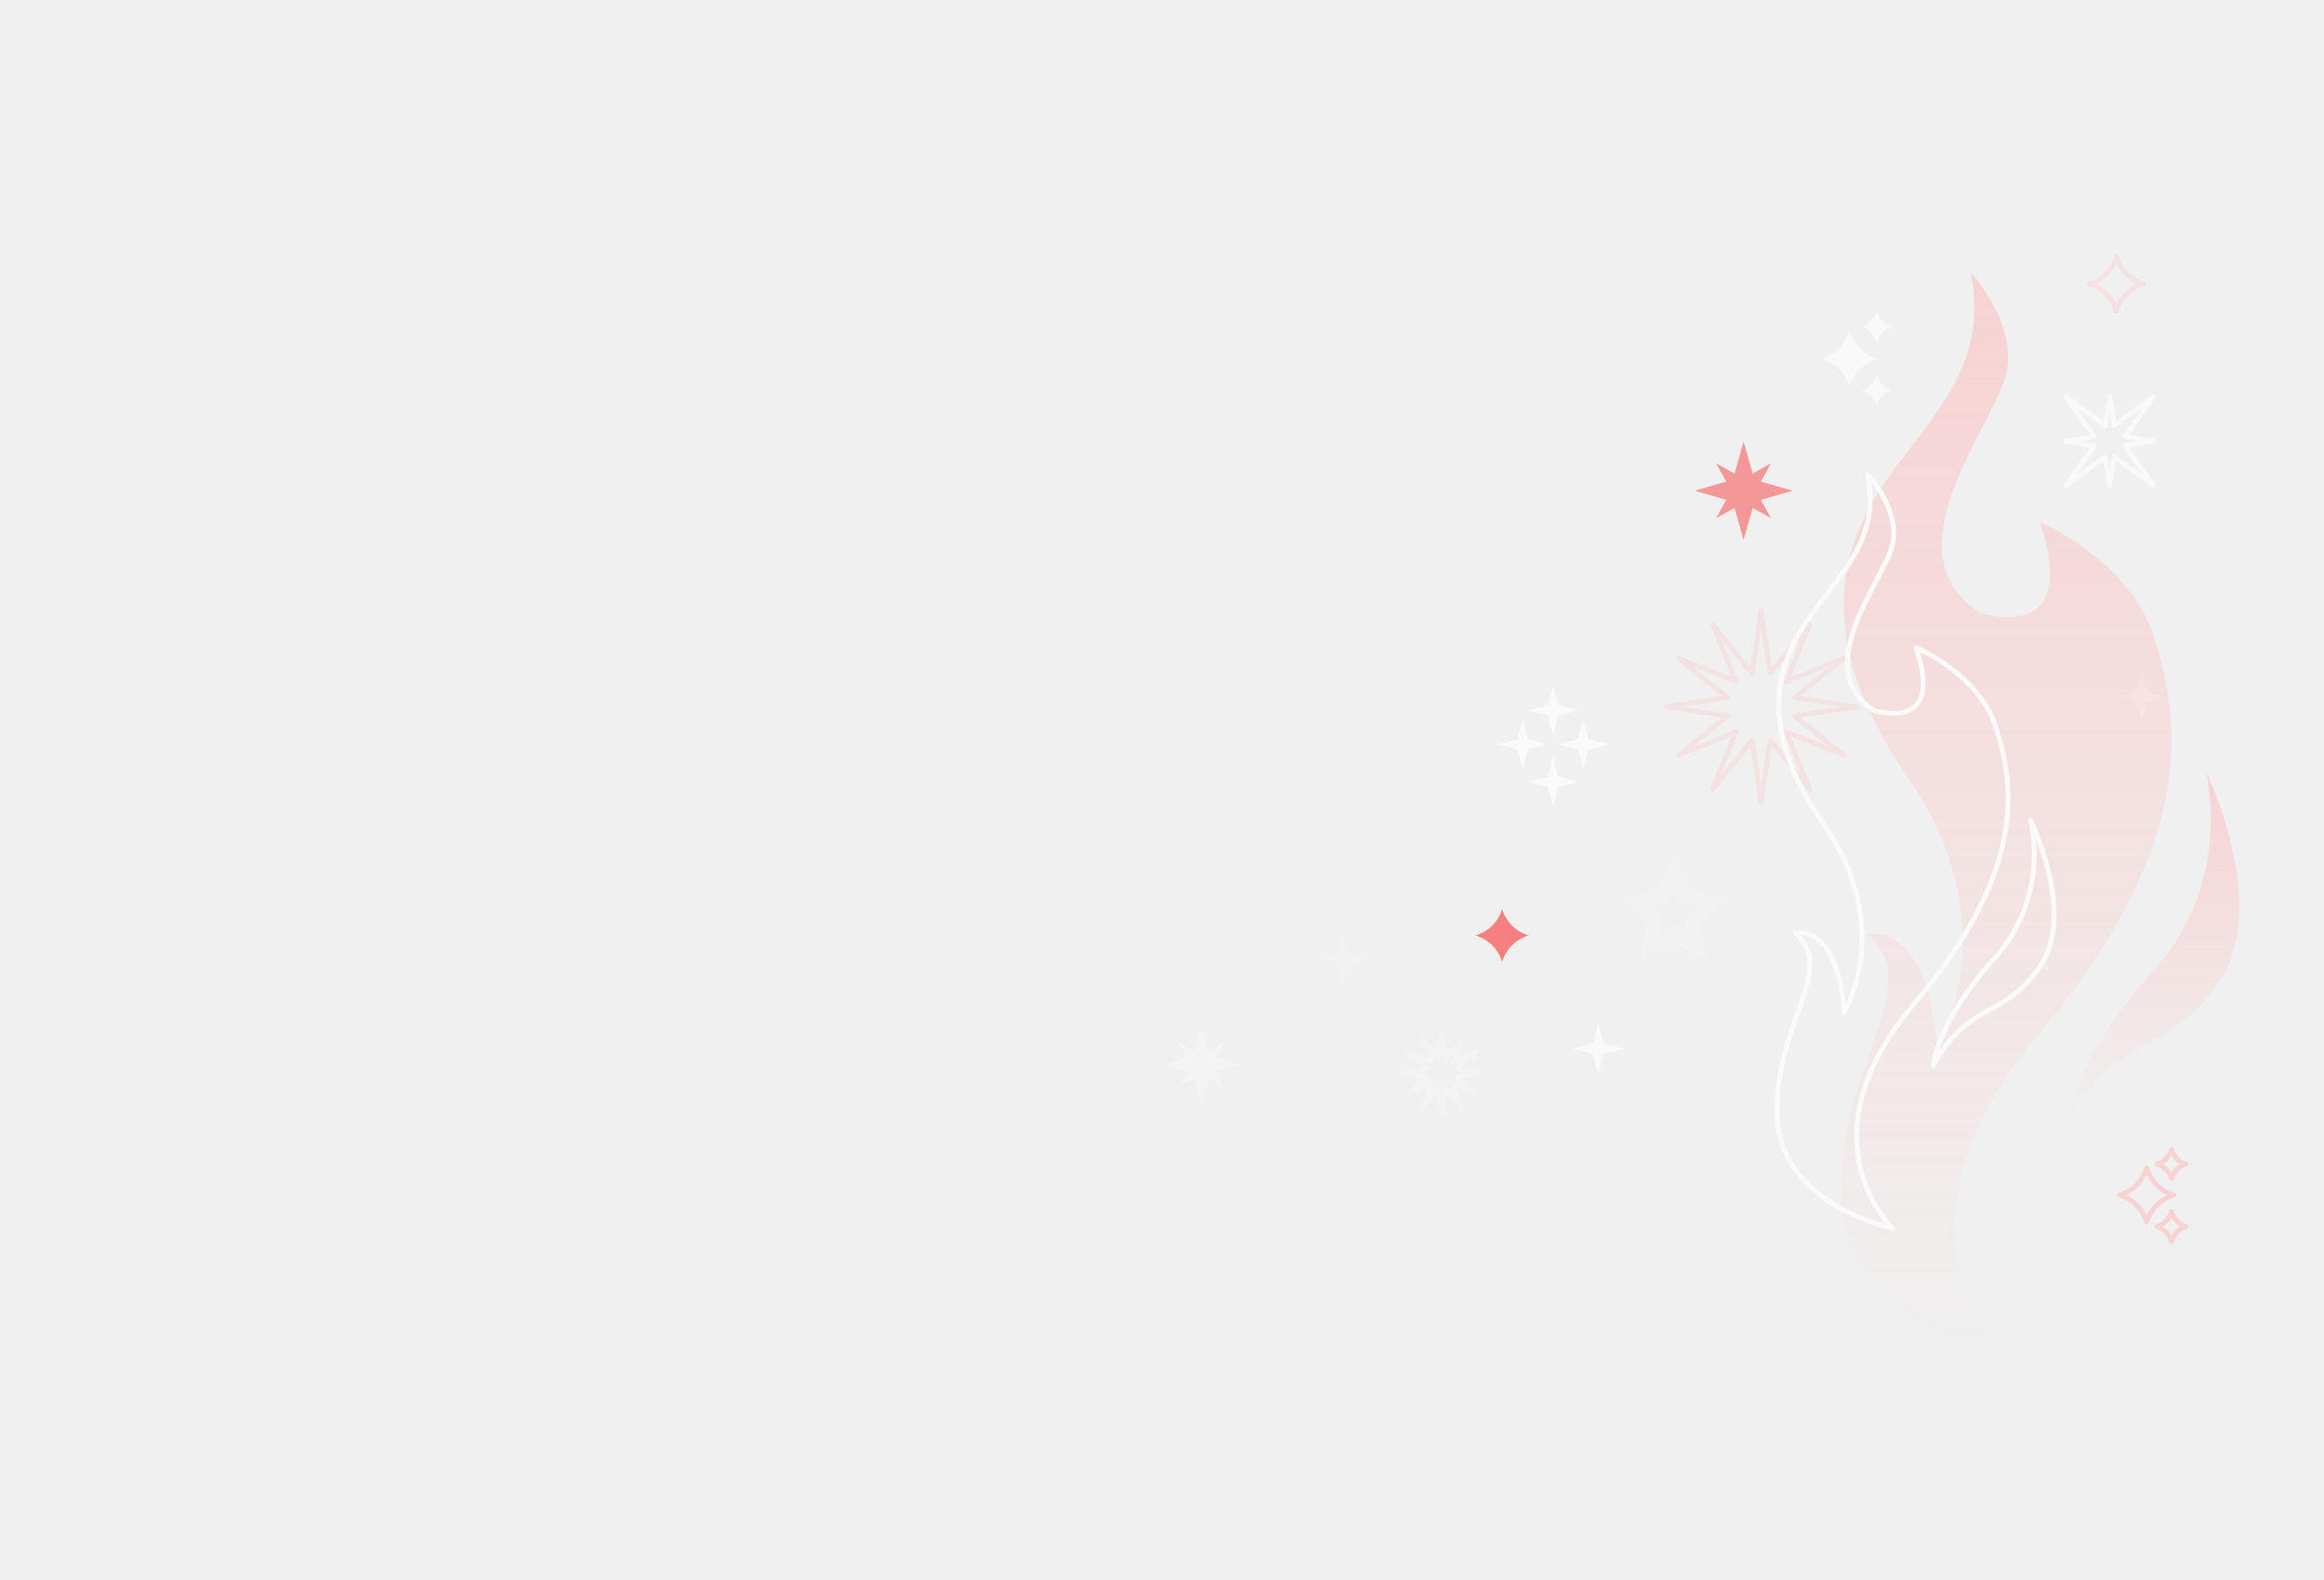
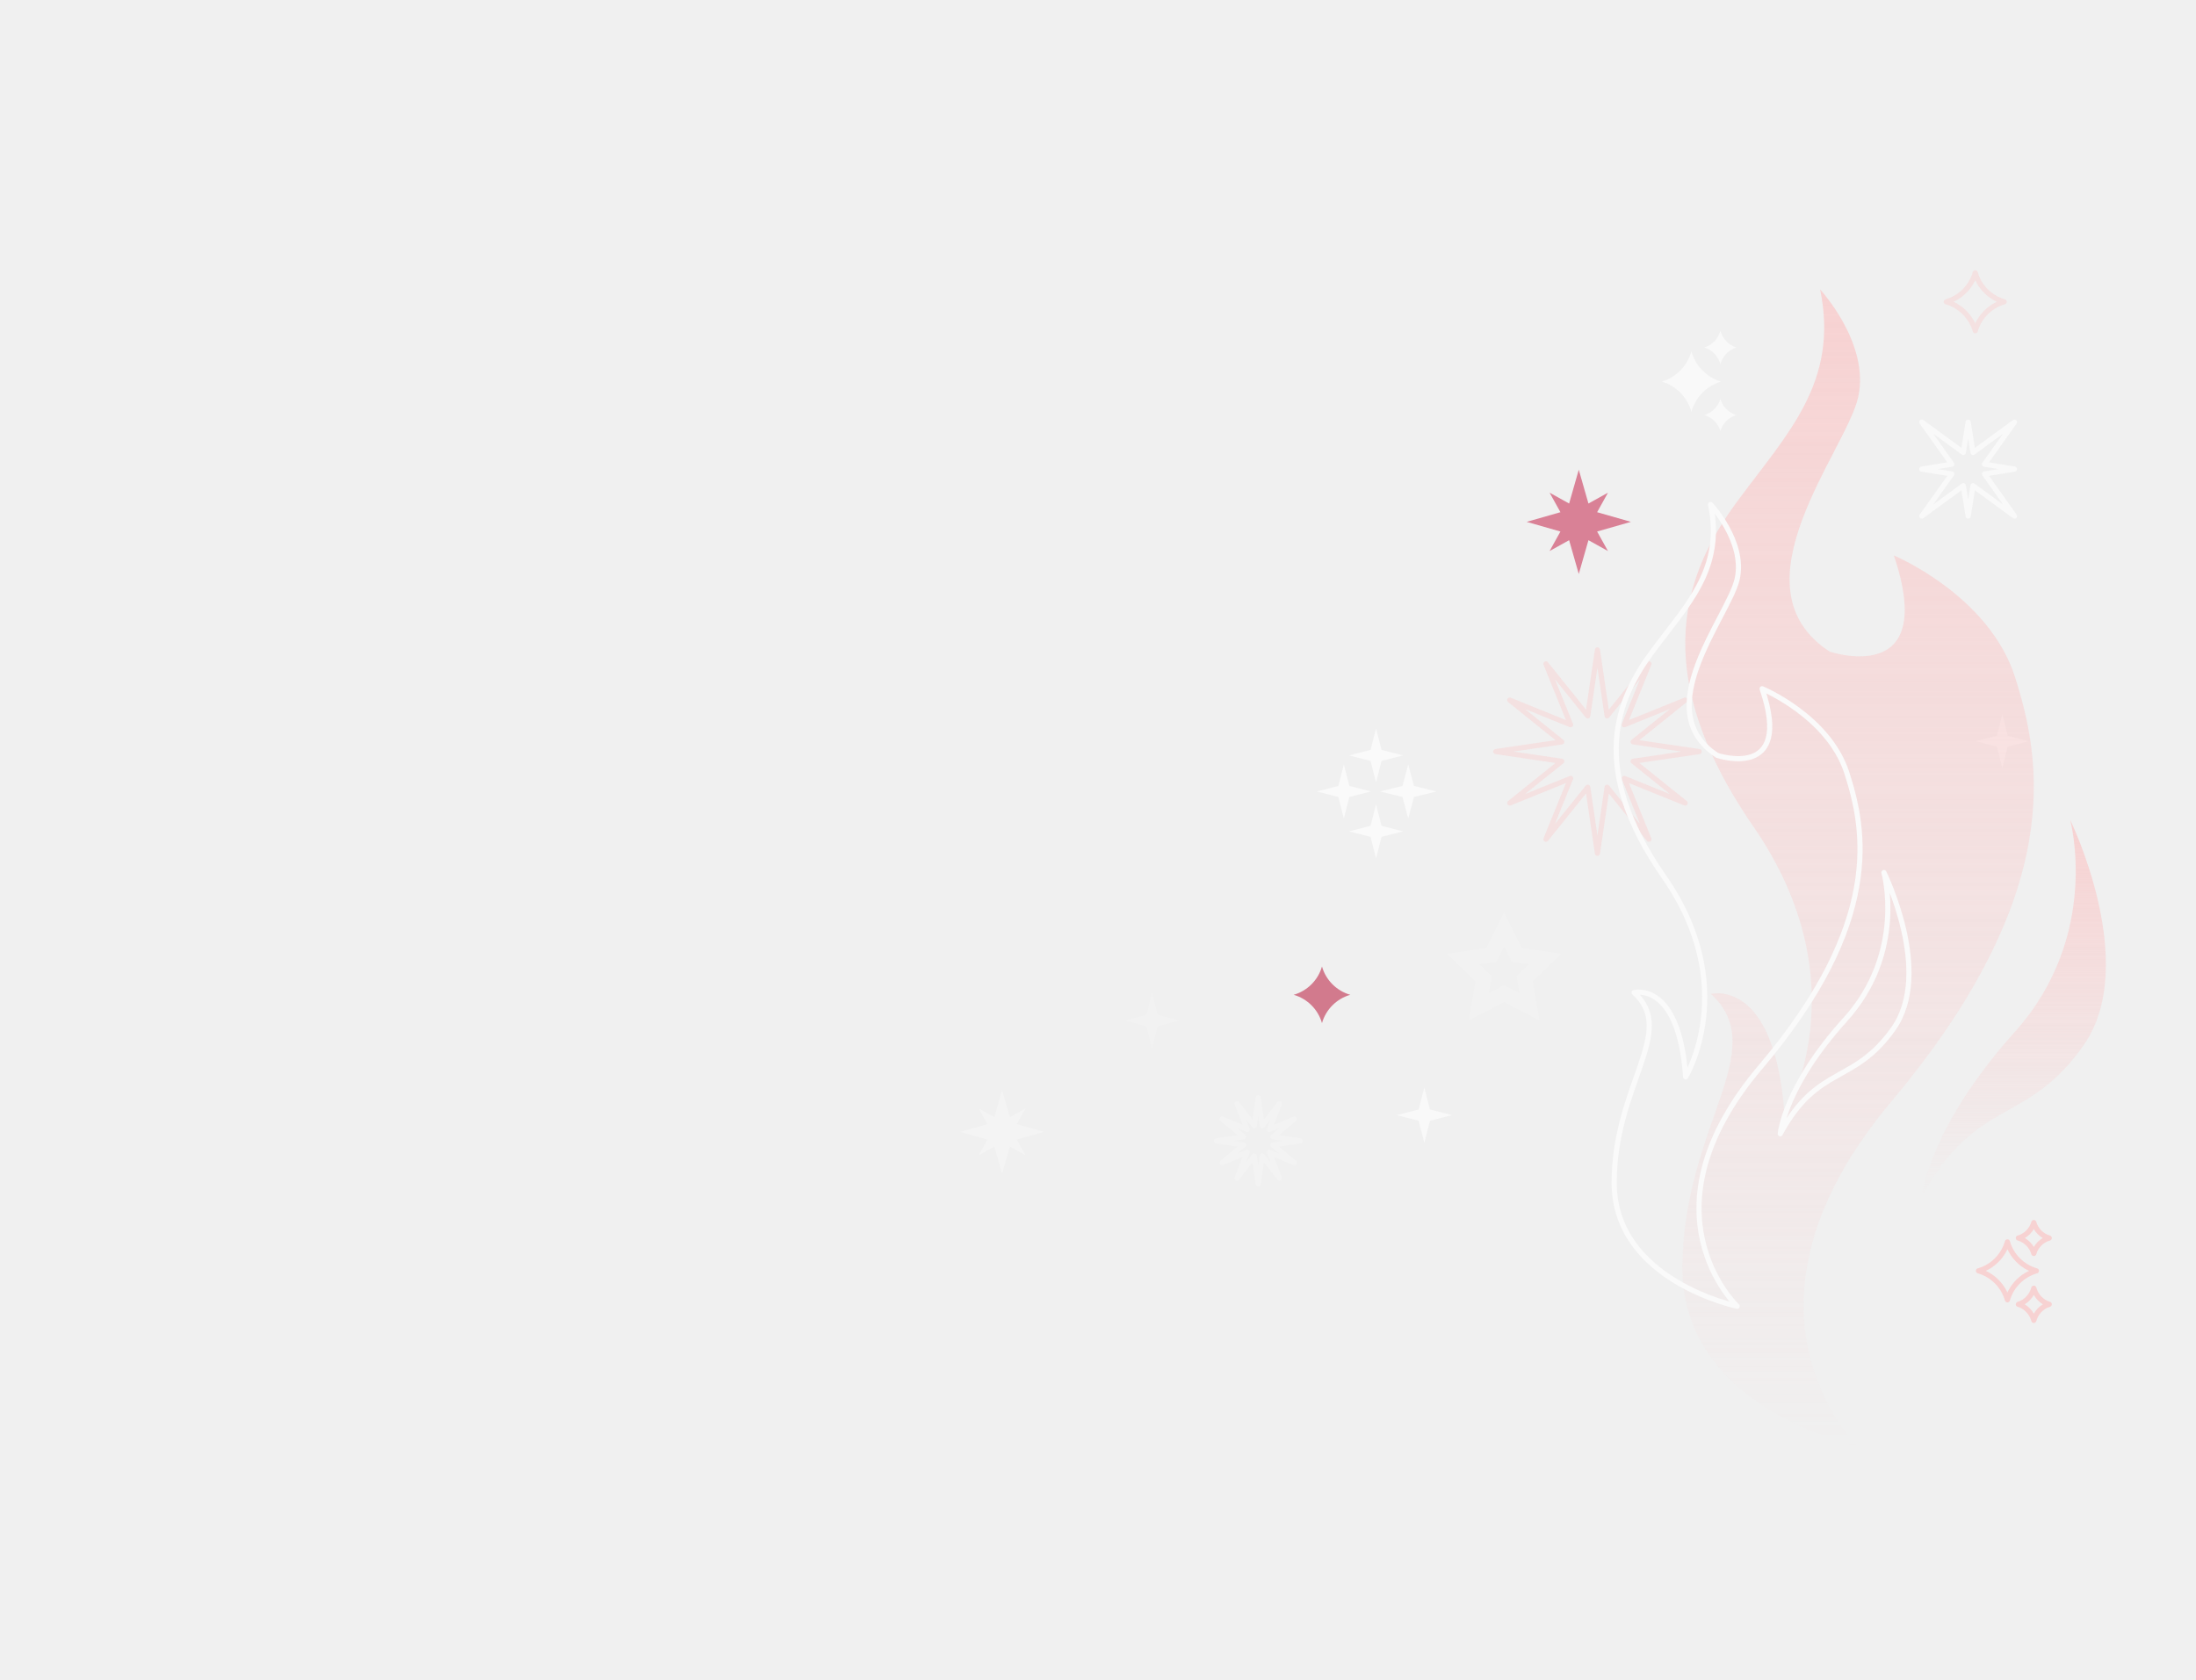
- <svg xmlns="http://www.w3.org/2000/svg" width="1920" height="1305" viewBox="0 0 1920 1305" fill="none">
+ <svg xmlns="http://www.w3.org/2000/svg" width="1706" height="1305" viewBox="0 0 1706 1305" fill="none">
  <g opacity="0.65">
-     <path opacity="0.2" d="M1382.52 735.433L1385.7 741.827L1388.44 747.342L1394.57 748.229L1401.69 749.258L1396.54 754.232L1392.1 758.524L1393.14 764.589L1394.36 771.621L1388 768.305L1382.51 765.44L1377.02 768.305L1370.66 771.621L1371.88 764.589L1372.92 758.524L1368.48 754.232L1363.33 749.258L1370.45 748.229L1376.58 747.342L1379.32 741.827L1382.5 735.433M1382.5 709L1368.75 736.648L1338 741.082L1360.25 762.603L1355 793L1382.5 778.653L1410 793L1404.75 762.603L1427 741.082L1396.25 736.648L1382.5 709Z" fill="white" />
-     <path opacity="0.5" d="M1482.73 591.547L1534 584L1482.73 576.467L1523.13 544.003L1475.85 563.148L1495.01 515.874L1462.53 556.269L1455 505L1447.45 556.269L1414.99 515.874L1434.15 563.148L1386.87 543.988L1427.27 576.467L1376 584L1427.27 591.547L1386.87 623.997L1434.15 604.852L1414.99 652.126L1447.45 611.731L1455 663L1462.53 611.731L1495 652.126L1475.85 604.852L1523.13 624.012L1482.73 591.547Z" stroke="#FBC2C2" stroke-width="4" stroke-linejoin="round" />
-     <path d="M1287.28 582.72L1283 566L1278.72 582.72L1262 586.996L1278.72 591.28L1283 608L1287.28 591.28L1304 586.996L1287.28 582.72Z" fill="white" />
-     <path d="M1287.28 641.715L1283 625L1278.72 641.715L1262 646L1278.72 650.276L1283 667L1287.28 650.276L1304 646L1287.28 641.715Z" fill="white" />
-     <path d="M1262.28 610.72L1258 594L1253.72 610.72L1237 614.996L1253.72 619.28L1258 636L1262.28 619.28L1279 614.996L1262.28 610.72Z" fill="white" />
-     <path d="M1312.48 610.72L1308 594L1303.52 610.72L1286 614.996L1303.52 619.28L1308 636L1312.48 619.28L1330 614.996L1312.48 610.72Z" fill="white" />
-     <path d="M1241 751C1237.96 761.638 1229.64 769.957 1219 773C1229.64 776.043 1237.96 784.362 1241 795C1244.04 784.362 1252.36 776.043 1263 773C1252.36 769.957 1244.04 761.638 1241 751Z" fill="#F94242" />
-     <path opacity="0.5" d="M1748.5 212C1745.39 222.88 1736.88 231.388 1726 234.5C1736.88 237.612 1745.39 246.12 1748.5 257C1751.61 246.12 1760.12 237.612 1771 234.5C1760.12 231.388 1751.61 222.88 1748.5 212Z" stroke="#FBC2C2" stroke-width="4" stroke-linejoin="round" />
-     <path d="M1454.75 413.011L1481 405.5L1454.75 397.998L1463.17 382.843L1448.01 391.261L1440.5 365L1433 391.261L1417.84 382.843L1426.25 397.998L1400 405.5L1426.25 413.011L1417.84 428.166L1433 419.748L1440.5 446L1448.01 419.748L1463.17 428.166L1454.75 413.011Z" fill="#F56768" />
-     <path opacity="0.4" d="M1003.93 885.527L1025 879.5L1003.93 873.48L1010.69 861.318L998.527 868.074L992.5 847L986.48 868.074L974.318 861.318L981.067 873.48L960 879.5L981.067 885.527L974.318 897.689L986.48 890.933L992.5 912L998.527 890.933L1010.69 897.689L1003.93 885.527Z" fill="white" />
-     <path d="M1324.88 862.118L1320.5 845L1316.12 862.118L1299 866.495L1316.12 870.882L1320.5 888L1324.88 870.882L1342 866.495L1324.88 862.118Z" fill="#FEFEFE" />
-     <path d="M1773.68 571.72L1769.5 555L1765.32 571.72L1749 575.996L1765.32 580.28L1769.5 597L1773.68 580.28L1790 575.996L1773.68 571.72Z" fill="white" />
-     <path opacity="0.2" d="M1113.28 788.516L1109 771L1104.72 788.516L1088 792.995L1104.72 797.484L1109 815L1113.28 797.484L1130 792.995L1113.28 788.516Z" fill="white" />
-     <path d="M1528 273C1524.82 284.365 1516.12 293.25 1505 296.5C1516.12 299.75 1524.82 308.635 1528 320C1531.18 308.635 1539.88 299.75 1551 296.5C1539.88 293.25 1531.18 284.365 1528 273Z" fill="#FEFEFE" />
-     <path d="M1550.5 257C1548.77 263.292 1544.04 268.208 1538 270C1544.05 271.802 1548.78 276.717 1550.5 283C1552.23 276.708 1556.96 271.792 1563 270C1556.95 268.198 1552.22 263.283 1550.5 257Z" fill="#FEFEFE" />
-     <path d="M1550.5 310C1548.77 316.05 1544.04 320.776 1538 322.5C1544.05 324.232 1548.78 328.959 1550.5 335C1552.23 328.95 1556.96 324.224 1563 322.5C1556.95 320.768 1552.22 316.041 1550.5 310Z" fill="#FEFEFE" />
-     <path opacity="0.3" d="M1202.91 889.701L1224 886.5L1202.91 883.306L1219.53 869.539L1200.08 877.658L1207.96 857.611L1194.6 874.741L1191.5 853L1188.4 874.741L1175.04 857.611L1182.92 877.658L1163.47 869.533L1180.09 883.306L1159 886.5L1180.09 889.701L1163.47 903.461L1182.92 895.342L1175.04 915.389L1188.4 898.259L1191.5 920L1194.6 898.259L1207.95 915.389L1200.08 895.342L1219.53 903.467L1202.91 889.701Z" stroke="white" stroke-width="4" stroke-linejoin="round" />
-     <path d="M1773.5 965C1770.39 975.881 1761.88 984.389 1751 987.5C1761.88 990.611 1770.39 999.119 1773.5 1010C1776.61 999.119 1785.12 990.611 1796 987.5C1785.12 984.389 1776.61 975.881 1773.5 965Z" stroke="#FBC2C2" stroke-width="4" stroke-linejoin="round" />
-     <path d="M1794 950C1792.34 955.808 1787.8 960.345 1782 962C1787.81 963.663 1792.35 968.2 1794 974C1795.66 968.192 1800.2 963.655 1806 962C1800.19 960.337 1795.65 955.8 1794 950Z" stroke="#FBC2C2" stroke-width="4" stroke-linejoin="round" />
-     <path d="M1794 1001C1792.34 1007.05 1787.8 1011.78 1782 1013.5C1787.81 1015.23 1792.35 1019.96 1794 1026C1795.66 1019.95 1800.2 1015.22 1806 1013.5C1800.19 1011.77 1795.65 1007.04 1794 1001Z" stroke="#FBC2C2" stroke-width="4" stroke-linejoin="round" />
-     <path d="M1657.58 1124C1657.58 1124 1521 1095.44 1521 985.532C1521 875.623 1591.13 816.283 1543.16 772.323C1543.16 772.323 1593 759.125 1600.37 866.831C1600.37 866.831 1661.29 765.714 1576.37 642.627C1491.47 519.54 1524.69 442.616 1563.45 389.843C1602.21 337.092 1642.82 297.539 1628.05 225C1628.05 225 1666.82 266.756 1657.58 308.513C1648.35 350.269 1557.92 455.793 1635.42 506.342C1635.42 506.342 1720.22 535.191 1685.27 431.6C1685.27 431.6 1759.08 462.382 1779.4 526.108C1799.69 589.854 1820 693.154 1683.42 855.815C1546.84 1018.48 1657.58 1123.98 1657.58 1123.98V1124Z" fill="url(#paint0_linear_186_303)" />
-     <path d="M1707 930C1707 930 1711.58 877.27 1779.19 801.913C1846.8 726.556 1822.22 637 1822.22 637C1822.22 637 1877 748.979 1832.71 812.182C1788.43 875.408 1749.02 852.053 1707 930Z" fill="url(#paint1_linear_186_303)" />
-     <path d="M1563.56 1015C1563.56 1015 1468 995.209 1468 919.043C1468 842.877 1517.07 801.754 1483.5 771.291C1483.5 771.291 1518.37 762.144 1523.53 836.784C1523.53 836.784 1566.15 766.71 1506.74 681.412C1447.34 596.114 1470.58 542.806 1497.7 506.235C1524.82 469.679 1553.23 442.269 1542.9 392C1542.9 392 1570.02 420.937 1563.56 449.874C1557.1 478.811 1493.83 551.938 1548.06 586.967C1548.06 586.967 1607.38 606.96 1582.93 535.172C1582.93 535.172 1634.57 556.504 1648.78 600.665C1662.98 644.841 1677.19 716.427 1581.64 829.15C1486.08 941.873 1563.56 1014.99 1563.56 1014.99V1015Z" stroke="white" stroke-width="4" stroke-linecap="round" stroke-linejoin="round" />
-     <path d="M1597 881C1597 881 1600.21 844.467 1647.48 792.257C1694.76 740.047 1677.57 678 1677.57 678C1677.57 678 1715.88 755.583 1684.91 799.372C1653.94 843.177 1626.38 826.996 1597 881Z" stroke="white" stroke-width="4" stroke-linejoin="round" />
-     <path d="M1755.72 360.693L1779 328L1746.76 351.589L1743 328L1739.23 351.589L1707 328L1730.27 360.693L1707 364.5L1730.27 368.307L1707 401L1739.23 377.411L1743 401L1746.76 377.411L1779 401L1755.72 368.307L1779 364.5L1755.72 360.693Z" stroke="#FEFEFE" stroke-width="4" stroke-linejoin="round" />
+     <path opacity="0.2" d="M1168.52 735.433L1171.7 741.827L1174.44 747.342L1180.57 748.229L1187.69 749.258L1182.54 754.232L1178.1 758.524L1179.14 764.589L1180.36 771.621L1174 768.305L1168.51 765.44L1163.02 768.305L1156.66 771.621L1157.88 764.589L1158.92 758.524L1154.48 754.232L1149.33 749.258L1156.45 748.229L1162.58 747.342L1165.32 741.827L1168.5 735.433M1168.5 709L1154.75 736.648L1124 741.082L1146.25 762.603L1141 793L1168.5 778.653L1196 793L1190.75 762.603L1213 741.082L1182.25 736.648L1168.5 709Z" fill="white" />
+     <path opacity="0.5" d="M1268.73 591.547L1320 584L1268.73 576.467L1309.13 544.003L1261.85 563.148L1281.01 515.874L1248.53 556.269L1241 505L1233.45 556.269L1200.99 515.874L1220.15 563.148L1172.87 543.988L1213.27 576.467L1162 584L1213.27 591.547L1172.87 623.997L1220.15 604.852L1200.99 652.126L1233.45 611.731L1241 663L1248.53 611.731L1281 652.126L1261.85 604.852L1309.13 624.012L1268.73 591.547Z" stroke="#FBC2C2" stroke-width="4" stroke-linejoin="round" />
+     <path d="M1073.28 582.72L1069 566L1064.72 582.72L1048 586.996L1064.72 591.28L1069 608L1073.28 591.28L1090 586.996L1073.28 582.72Z" fill="white" />
+     <path d="M1073.28 641.715L1069 625L1064.72 641.715L1048 646L1064.72 650.276L1069 667L1073.28 650.276L1090 646L1073.28 641.715Z" fill="white" />
+     <path d="M1048.28 610.72L1044 594L1039.72 610.72L1023 614.996L1039.72 619.28L1044 636L1048.28 619.28L1065 614.996L1048.28 610.72Z" fill="white" />
+     <path d="M1098.48 610.72L1094 594L1089.52 610.72L1072 614.996L1089.52 619.28L1094 636L1098.48 619.28L1116 614.996L1098.48 610.72Z" fill="white" />
+     <path d="M1027 751C1023.96 761.638 1015.64 769.957 1005 773C1015.64 776.043 1023.96 784.362 1027 795C1030.04 784.362 1038.36 776.043 1049 773C1038.36 769.957 1030.04 761.638 1027 751Z" fill="#C23B58" />
+     <path opacity="0.5" d="M1534.5 212C1531.39 222.88 1522.88 231.388 1512 234.5C1522.88 237.612 1531.39 246.12 1534.5 257C1537.61 246.12 1546.12 237.612 1557 234.5C1546.12 231.388 1537.61 222.88 1534.5 212Z" stroke="#FBC2C2" stroke-width="4" stroke-linejoin="round" />
+     <path d="M1240.75 413.011L1267 405.5L1240.75 397.998L1249.17 382.843L1234.01 391.261L1226.5 365L1219 391.261L1203.84 382.843L1212.25 397.998L1186 405.5L1212.25 413.011L1203.84 428.166L1219 419.748L1226.5 446L1234.01 419.748L1249.17 428.166L1240.75 413.011Z" fill="#CD4566" />
+     <path opacity="0.4" d="M789.93 885.527L811 879.5L789.93 873.48L796.69 861.318L784.527 868.074L778.5 847L772.48 868.074L760.318 861.318L767.067 873.48L746 879.5L767.067 885.527L760.318 897.689L772.48 890.933L778.5 912L784.527 890.933L796.69 897.689L789.93 885.527Z" fill="white" />
+     <path d="M1110.88 862.118L1106.5 845L1102.12 862.118L1085 866.495L1102.12 870.882L1106.5 888L1110.88 870.882L1128 866.495L1110.88 862.118Z" fill="#FEFEFE" />
+     <path d="M1559.68 571.72L1555.5 555L1551.32 571.72L1535 575.996L1551.32 580.28L1555.5 597L1559.68 580.28L1576 575.996L1559.68 571.72Z" fill="white" />
+     <path opacity="0.2" d="M899.28 788.516L895 771L890.72 788.516L874 792.995L890.72 797.484L895 815L899.28 797.484L916 792.995L899.28 788.516Z" fill="white" />
+     <path d="M1314 273C1310.82 284.365 1302.12 293.25 1291 296.5C1302.12 299.75 1310.82 308.635 1314 320C1317.18 308.635 1325.88 299.75 1337 296.5C1325.88 293.25 1317.18 284.365 1314 273Z" fill="#FEFEFE" />
+     <path d="M1336.5 257C1334.77 263.292 1330.04 268.208 1324 270C1330.05 271.802 1334.78 276.717 1336.5 283C1338.23 276.708 1342.96 271.792 1349 270C1342.95 268.198 1338.22 263.283 1336.5 257Z" fill="#FEFEFE" />
+     <path d="M1336.5 310C1334.77 316.05 1330.04 320.776 1324 322.5C1330.05 324.232 1334.78 328.959 1336.5 335C1338.23 328.95 1342.96 324.224 1349 322.5C1342.95 320.768 1338.22 316.041 1336.5 310Z" fill="#FEFEFE" />
+     <path opacity="0.3" d="M988.91 889.701L1010 886.5L988.91 883.306L1005.53 869.539L986.08 877.658L993.96 857.611L980.6 874.741L977.5 853L974.4 874.741L961.04 857.611L968.92 877.658L949.47 869.533L966.09 883.306L945 886.5L966.09 889.701L949.47 903.461L968.92 895.342L961.04 915.389L974.4 898.259L977.5 920L980.6 898.259L993.95 915.389L986.08 895.342L1005.53 903.467L988.91 889.701Z" stroke="white" stroke-width="4" stroke-linejoin="round" />
+     <path d="M1559.5 965C1556.39 975.881 1547.88 984.389 1537 987.5C1547.88 990.611 1556.39 999.119 1559.5 1010C1562.61 999.119 1571.12 990.611 1582 987.5C1571.12 984.389 1562.61 975.881 1559.5 965Z" stroke="#FBC2C2" stroke-width="4" stroke-linejoin="round" />
+     <path d="M1580 950C1578.34 955.808 1573.8 960.345 1568 962C1573.81 963.663 1578.35 968.2 1580 974C1581.66 968.192 1586.2 963.655 1592 962C1586.19 960.337 1581.65 955.8 1580 950Z" stroke="#FBC2C2" stroke-width="4" stroke-linejoin="round" />
+     <path d="M1580 1001C1578.34 1007.05 1573.8 1011.78 1568 1013.5C1573.81 1015.23 1578.35 1019.96 1580 1026C1581.66 1019.95 1586.2 1015.22 1592 1013.5C1586.19 1011.77 1581.65 1007.04 1580 1001Z" stroke="#FBC2C2" stroke-width="4" stroke-linejoin="round" />
+     <path d="M1443.58 1124C1443.58 1124 1307 1095.44 1307 985.532C1307 875.623 1377.13 816.283 1329.16 772.323C1329.16 772.323 1379 759.125 1386.37 866.831C1386.37 866.831 1447.29 765.714 1362.37 642.627C1277.47 519.54 1310.69 442.616 1349.45 389.843C1388.21 337.092 1428.82 297.539 1414.05 225C1414.05 225 1452.82 266.756 1443.58 308.513C1434.35 350.269 1343.92 455.793 1421.42 506.342C1421.42 506.342 1506.22 535.191 1471.27 431.6C1471.27 431.6 1545.08 462.382 1565.4 526.108C1585.69 589.854 1606 693.154 1469.42 855.815C1332.84 1018.48 1443.58 1123.98 1443.58 1123.98V1124Z" fill="url(#paint0_linear_265_351)" />
+     <path d="M1493 930C1493 930 1497.58 877.27 1565.19 801.913C1632.8 726.556 1608.22 637 1608.22 637C1608.22 637 1663 748.979 1618.71 812.182C1574.43 875.408 1535.02 852.053 1493 930Z" fill="url(#paint1_linear_265_351)" />
+     <path d="M1349.56 1015C1349.56 1015 1254 995.209 1254 919.043C1254 842.877 1303.07 801.754 1269.5 771.291C1269.5 771.291 1304.37 762.144 1309.53 836.784C1309.53 836.784 1352.15 766.71 1292.74 681.412C1233.34 596.114 1256.58 542.806 1283.7 506.235C1310.82 469.679 1339.23 442.269 1328.9 392C1328.9 392 1356.02 420.937 1349.56 449.874C1343.1 478.811 1279.83 551.938 1334.06 586.967C1334.06 586.967 1393.38 606.96 1368.93 535.172C1368.93 535.172 1420.57 556.504 1434.78 600.665C1448.98 644.841 1463.19 716.427 1367.64 829.15C1272.08 941.873 1349.56 1014.99 1349.56 1014.99V1015Z" stroke="white" stroke-width="4" stroke-linecap="round" stroke-linejoin="round" />
+     <path d="M1383 881C1383 881 1386.21 844.467 1433.48 792.257C1480.76 740.047 1463.57 678 1463.57 678C1463.57 678 1501.88 755.583 1470.91 799.372C1439.94 843.177 1412.38 826.996 1383 881Z" stroke="white" stroke-width="4" stroke-linejoin="round" />
+     <path d="M1541.72 360.693L1565 328L1532.76 351.589L1529 328L1525.23 351.589L1493 328L1516.27 360.693L1493 364.5L1516.27 368.307L1493 401L1525.23 377.411L1529 401L1532.76 377.411L1565 401L1541.72 368.307L1565 364.5L1541.72 360.693Z" stroke="#FEFEFE" stroke-width="4" stroke-linejoin="round" />
  </g>
  <defs>
-     <linearGradient id="paint0_linear_186_303" x1="1657.5" y1="225" x2="1657.5" y2="1124" gradientUnits="userSpaceOnUse">
+     <linearGradient id="paint0_linear_265_351" x1="1443.5" y1="225" x2="1443.5" y2="1124" gradientUnits="userSpaceOnUse">
      <stop stop-color="#FBC2C2" />
      <stop offset="1" stop-color="#FBC2C2" stop-opacity="0" />
    </linearGradient>
-     <linearGradient id="paint1_linear_186_303" x1="1778.5" y1="637" x2="1778.5" y2="930" gradientUnits="userSpaceOnUse">
+     <linearGradient id="paint1_linear_265_351" x1="1564.5" y1="637" x2="1564.5" y2="930" gradientUnits="userSpaceOnUse">
      <stop stop-color="#FBC2C2" />
      <stop offset="1" stop-color="#FBC2C2" stop-opacity="0" />
    </linearGradient>
  </defs>
</svg>
